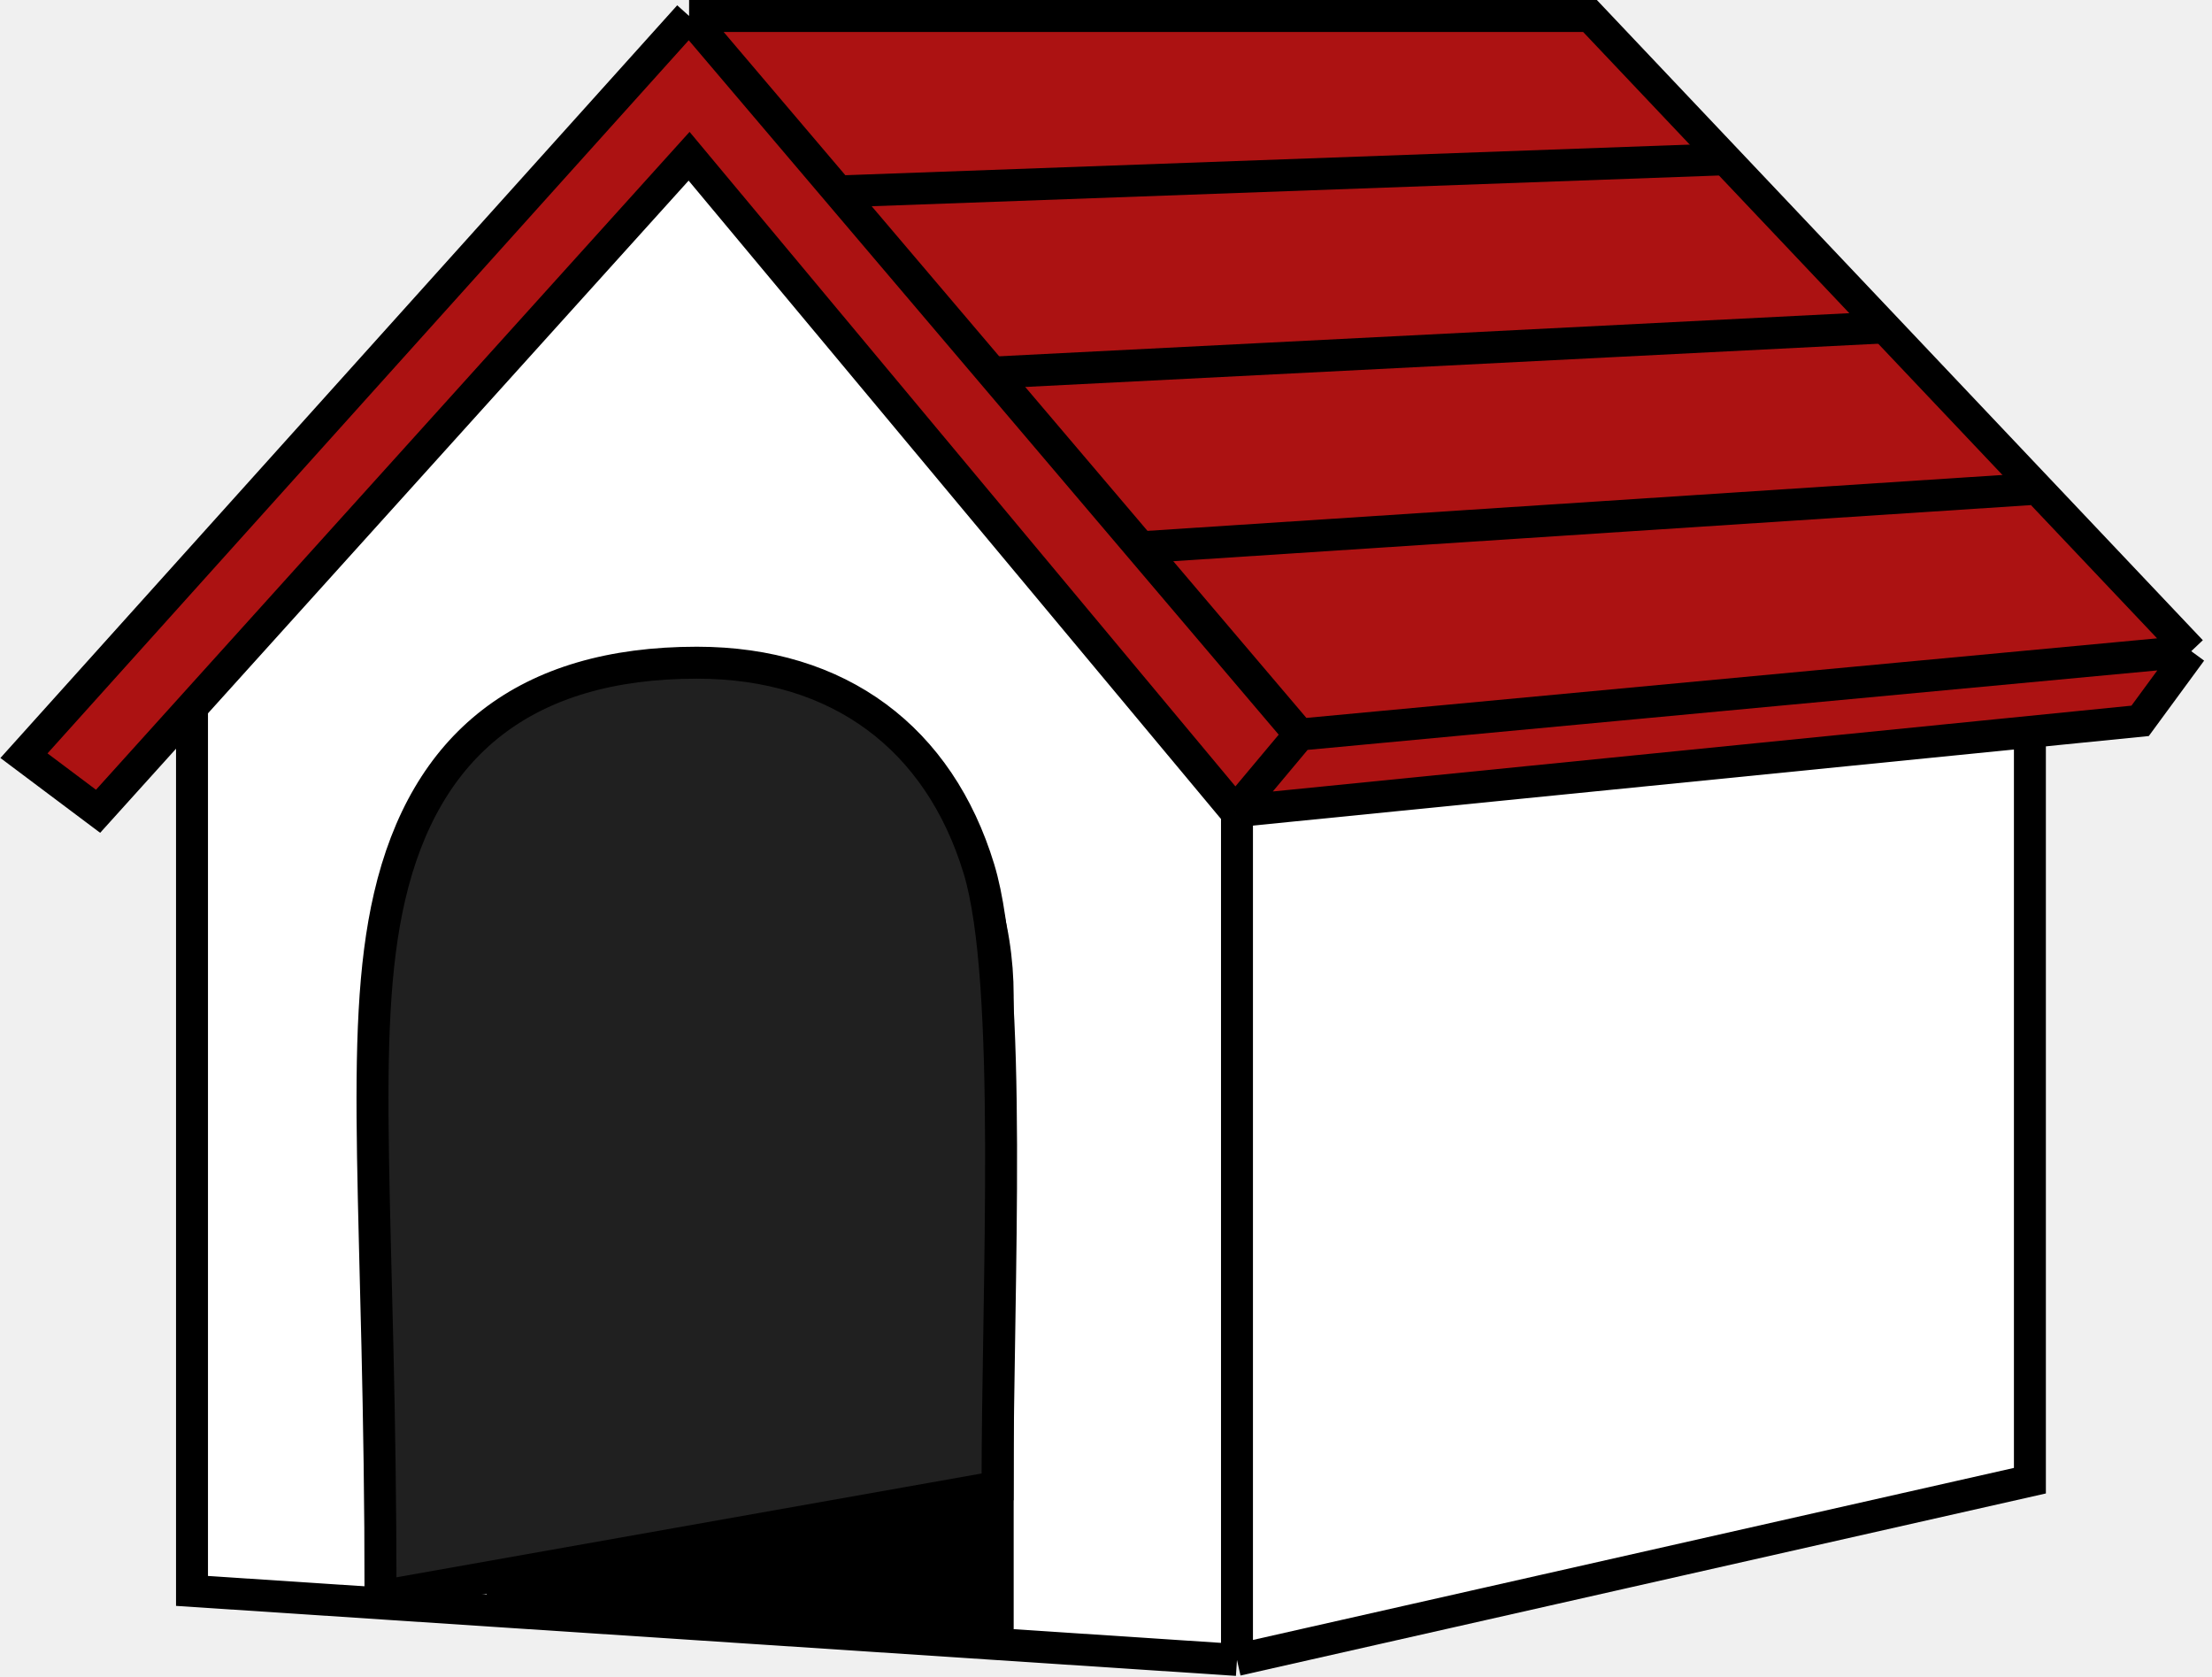
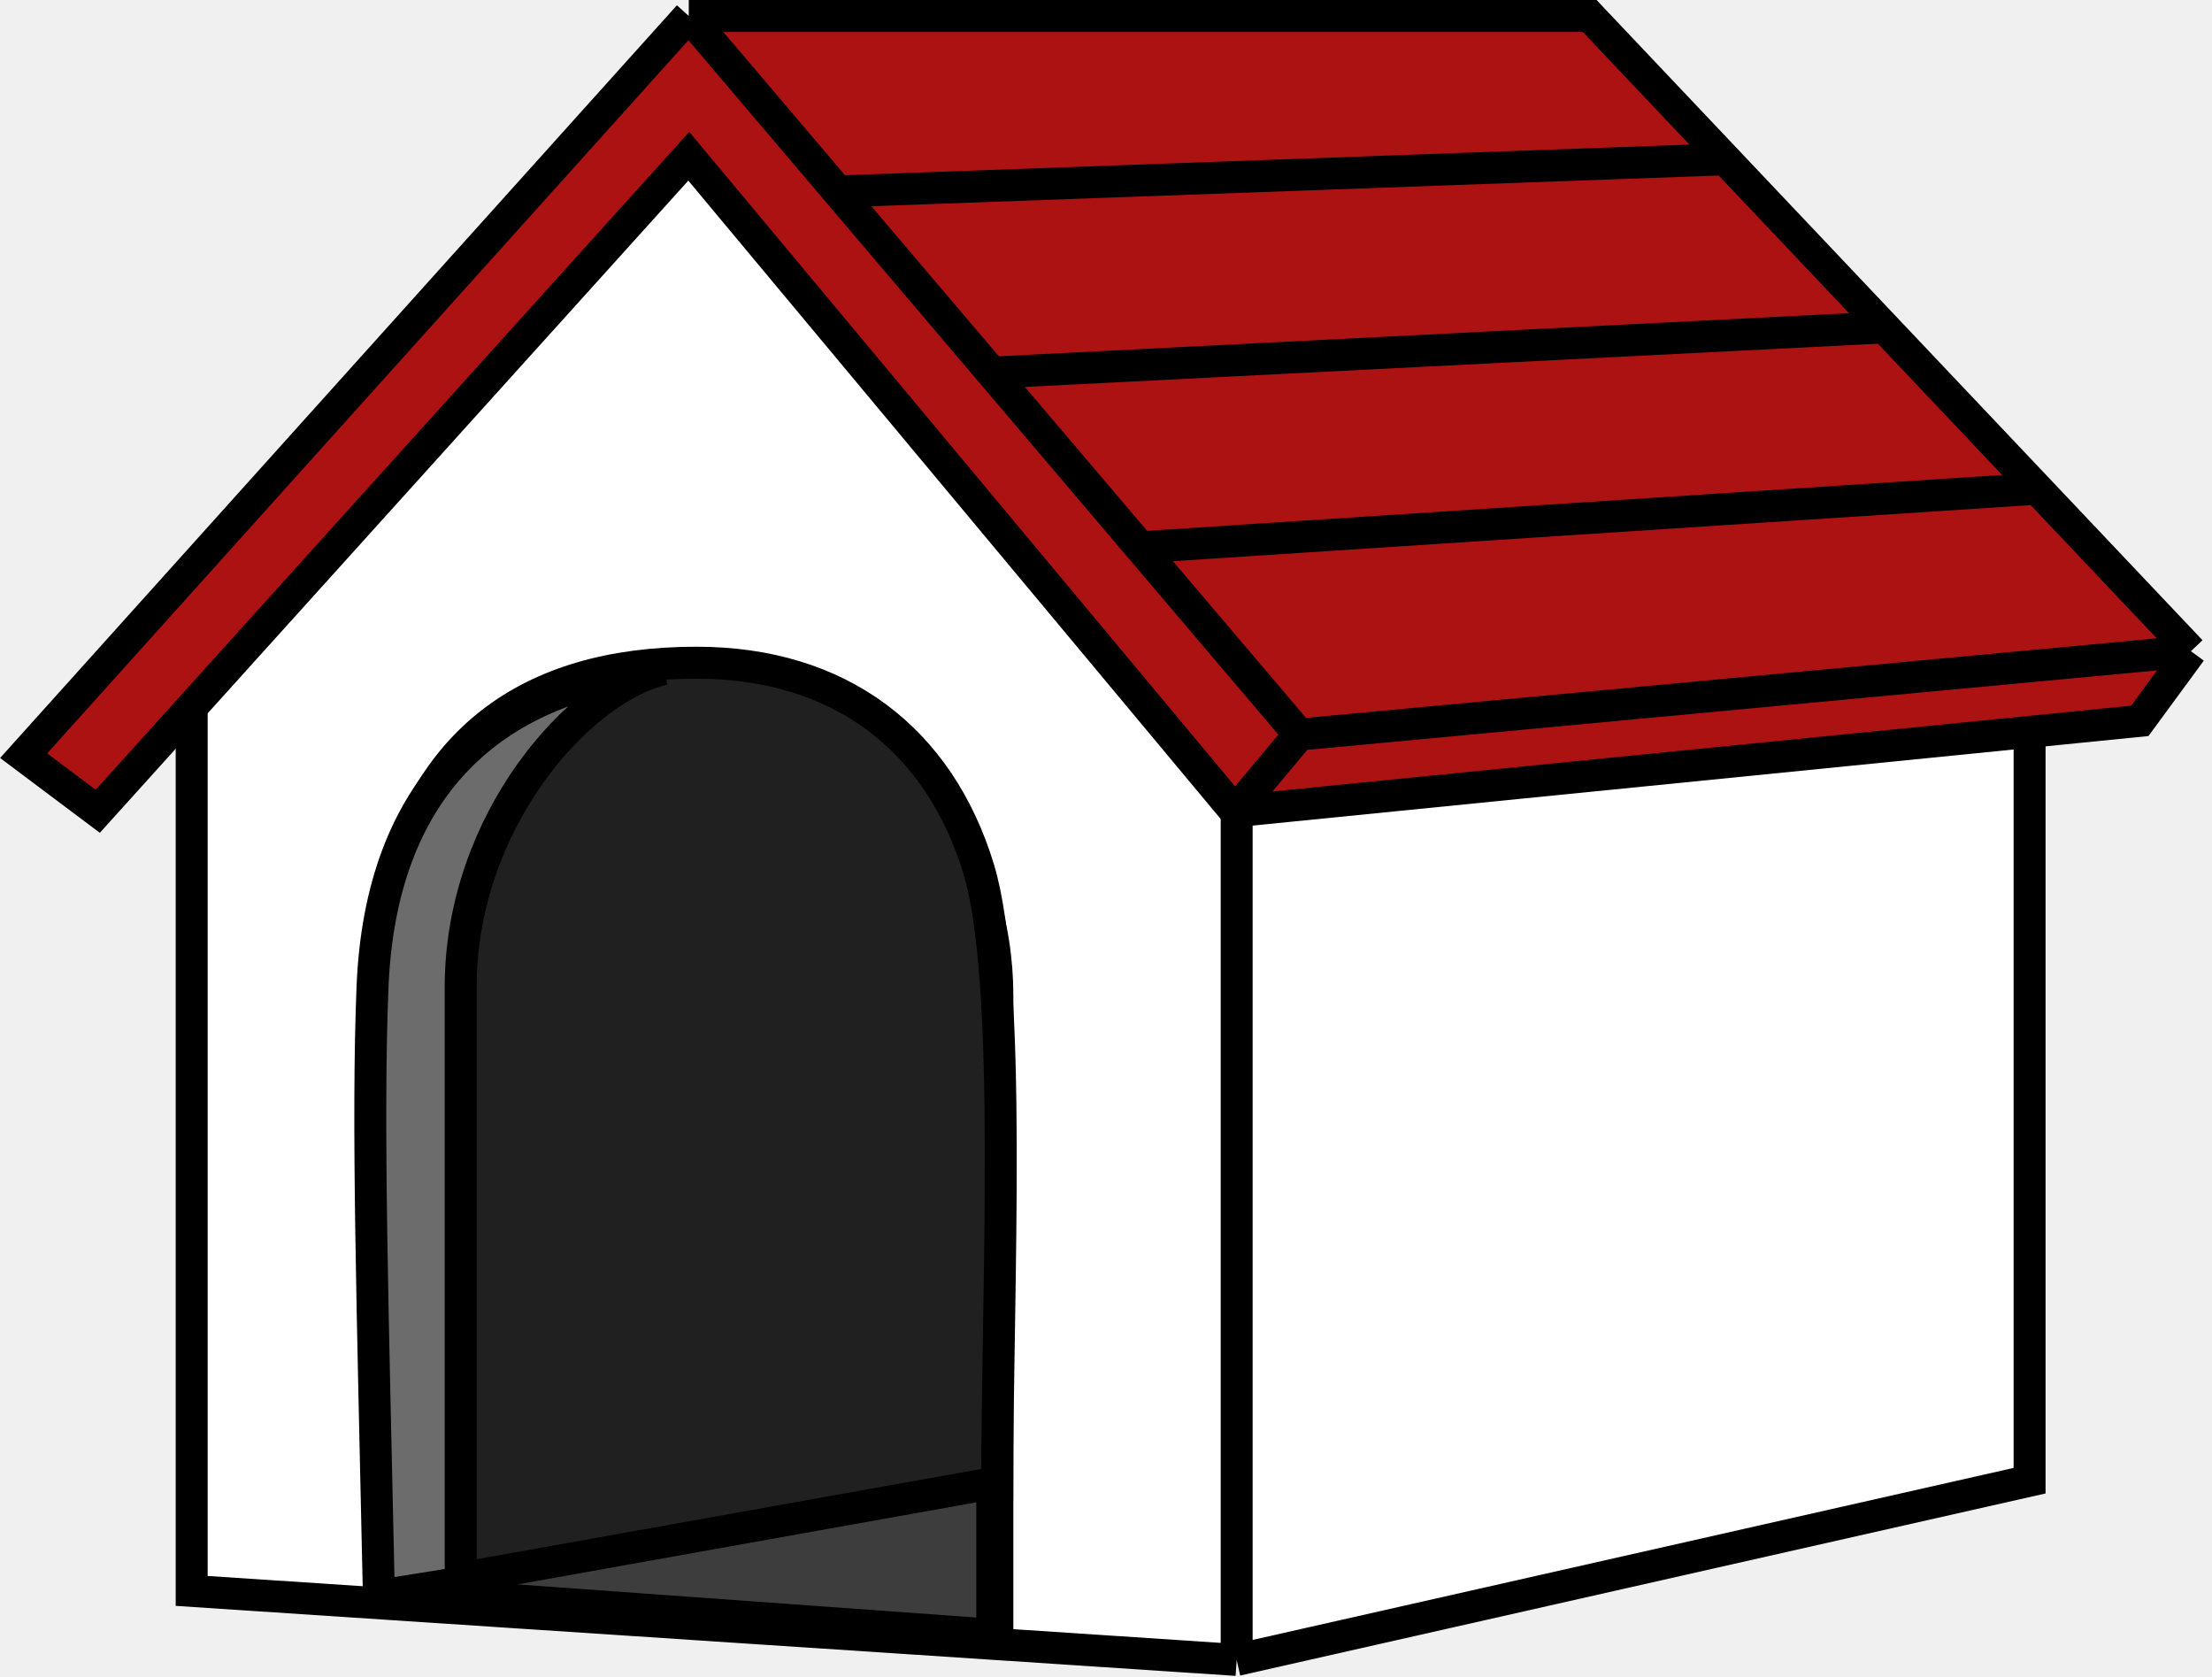
<svg xmlns="http://www.w3.org/2000/svg" width="3462" height="2623" viewBox="0 0 3462 2623" fill="none">
-   <path d="M300.5 2489.5V1051.5L1097.5 178L1936 1051.5L3177 987V1750V2041V2317L1936 2597.5L1561.5 2572.77L618.5 2510.5L300.5 2489.5Z" fill="white" />
-   <path d="M1936 2597.5L3177 2317V2041V1750V987L1936 1051.5M1936 2597.5L1561.5 2572.77M1936 2597.5V2266V1051.5M1936 1051.5L1097.5 178L300.5 1051.5V2489.5L618.5 2510.5M618.5 2510.5V1558C618.5 1285.5 792.4 1088 1074 1088C1426 1088 1561.5 1339 1561.5 1558C1561.5 1640 1561.5 2268.68 1561.5 2572.77M618.5 2510.5L1561.5 2572.77" stroke="black" stroke-width="50" />
-   <path d="M153.5 1269.5L37.5 1182.5L1078.5 25H2488.5L3429.5 1019L3349.5 1128L1933.5 1269.5L1078.5 244.5L153.5 1269.5Z" fill="#AC1212" />
-   <path d="M1933.5 1269.5L1078.5 244.5L153.5 1269.5L37.5 1182.5L1078.5 25M1933.5 1269.5L3349.5 1128L3429.5 1019M1933.5 1269.5L2034 1149.5M1078.5 25L2034 1149.5M1078.5 25H2488.5L3429.5 1019M2034 1149.5L3429.5 1019" stroke="black" stroke-width="50" />
-   <path d="M1561.22 2326.72L595.583 2498C595.584 1905.76 559.445 1620.1 609.653 1403.28C664.98 1164.35 822.552 1037 1090.72 1037C1314.01 1037 1469.98 1155.85 1532.07 1359.43C1585.77 1535.5 1561.22 2013.06 1561.22 2326.72Z" fill="#202020" stroke="black" stroke-width="50" />
-   <path d="M1535 2355.5L765 2495.5L1535 2552V2355.5Z" fill="black" stroke="black" stroke-width="50" />
-   <path d="M1314.5 299.5L2707 249M1545 583.5L2955.5 512M1784.5 856.5L3176.5 765.5" stroke="black" stroke-width="50" />
+   <path d="M300 2489.5V1051.5L1097 178L1935.5 1051.5L3176.5 987V1750V2041V2317L1935.5 2597.5L1561 2572.77L618 2510.5L300 2489.5Z" fill="white" />
+   <path d="M1935.5 2597.5L3176.5 2317V2041V1750V987L1935.5 1051.5M1935.5 2597.5L1561 2572.77M1935.5 2597.5V2266V1051.5M1935.5 1051.5L1097 178L300 1051.5V2489.5L618 2510.5M618 2510.5V1558C618 1285.5 791.9 1088 1073.5 1088C1425.5 1088 1561 1339 1561 1558C1561 1640 1561 2268.68 1561 2572.77M618 2510.5L1561 2572.77" stroke="black" stroke-width="50" />
+   <path d="M153 1269.5L37 1182.5L1078 25H2488L3429 1019L3349 1128L1933 1269.5L1078 244.5L153 1269.5Z" fill="#AC1212" />
+   <path d="M1933 1269.5L1078 244.5L153 1269.5L37 1182.5L1078 25M1933 1269.5L3349 1128L3429 1019M1933 1269.5L2033.5 1149.5M1078 25L2033.5 1149.5M1078 25H2488L3429 1019M2033.5 1149.5L3429 1019" stroke="black" stroke-width="50" />
+   <path d="M1560.72 2326.72L595.083 2498C595.084 1905.76 558.945 1620.1 609.153 1403.28C664.48 1164.35 822.052 1037 1090.22 1037C1313.51 1037 1469.48 1155.85 1531.57 1359.43C1585.27 1535.5 1560.72 2013.06 1560.72 2326.72Z" fill="#202020" stroke="black" stroke-width="50" />
+   <path d="M1314 299.5L2706.5 249M1544.5 583.5L2955 512M1784 856.5L3176 765.5" stroke="black" stroke-width="50" />
+   <path d="M1553 2321L609 2489.85L1553 2558V2321Z" fill="#3D3D3D" stroke="black" stroke-width="50" />
+   <path d="M721.003 2476.5L593.003 2497C582.999 2039 574.562 1756 583 1545C595.499 1232.5 769.004 1073.5 1039 1047C907.004 1077 721.003 1284.5 721.003 1545V2476.5Z" fill="#6C6C6C" stroke="black" stroke-width="50" />
</svg>
